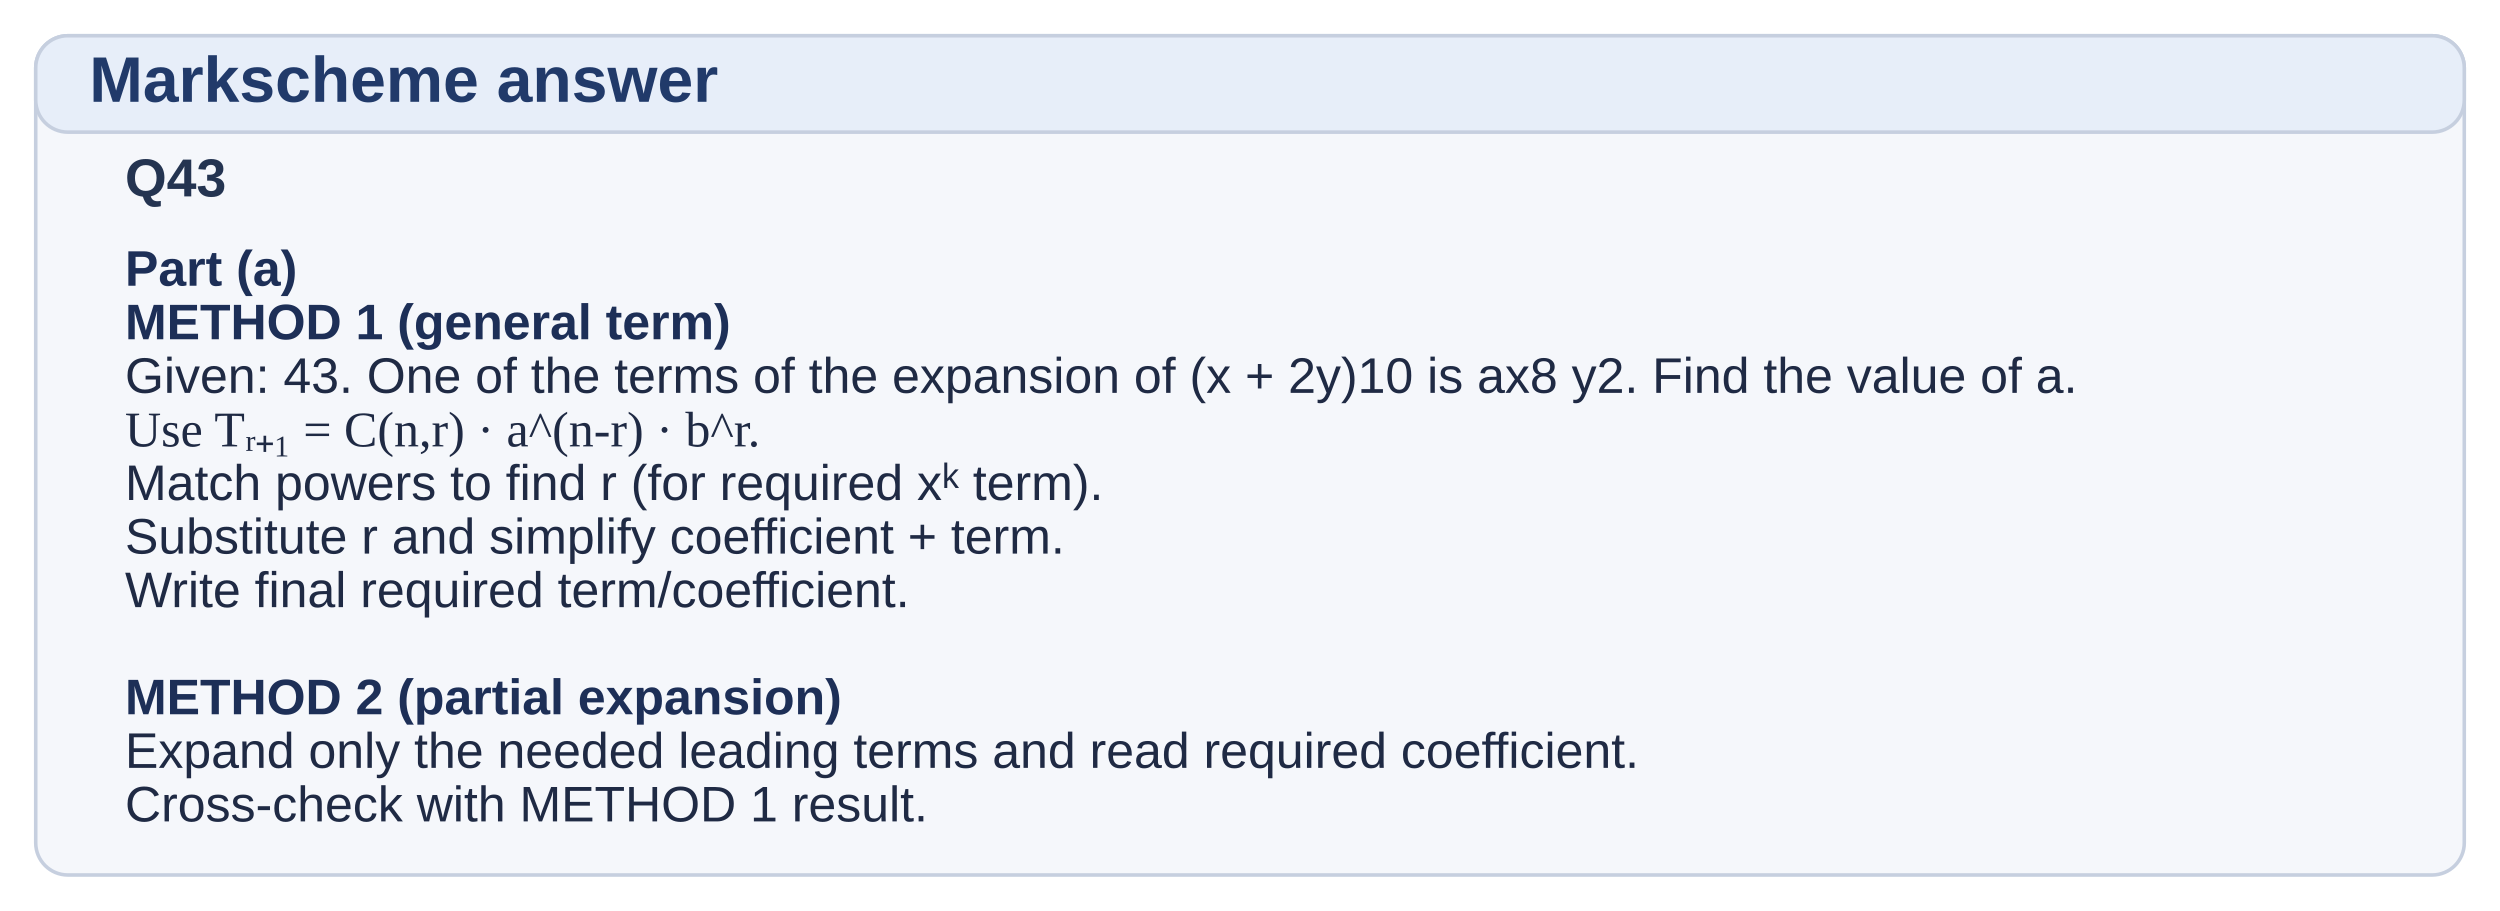
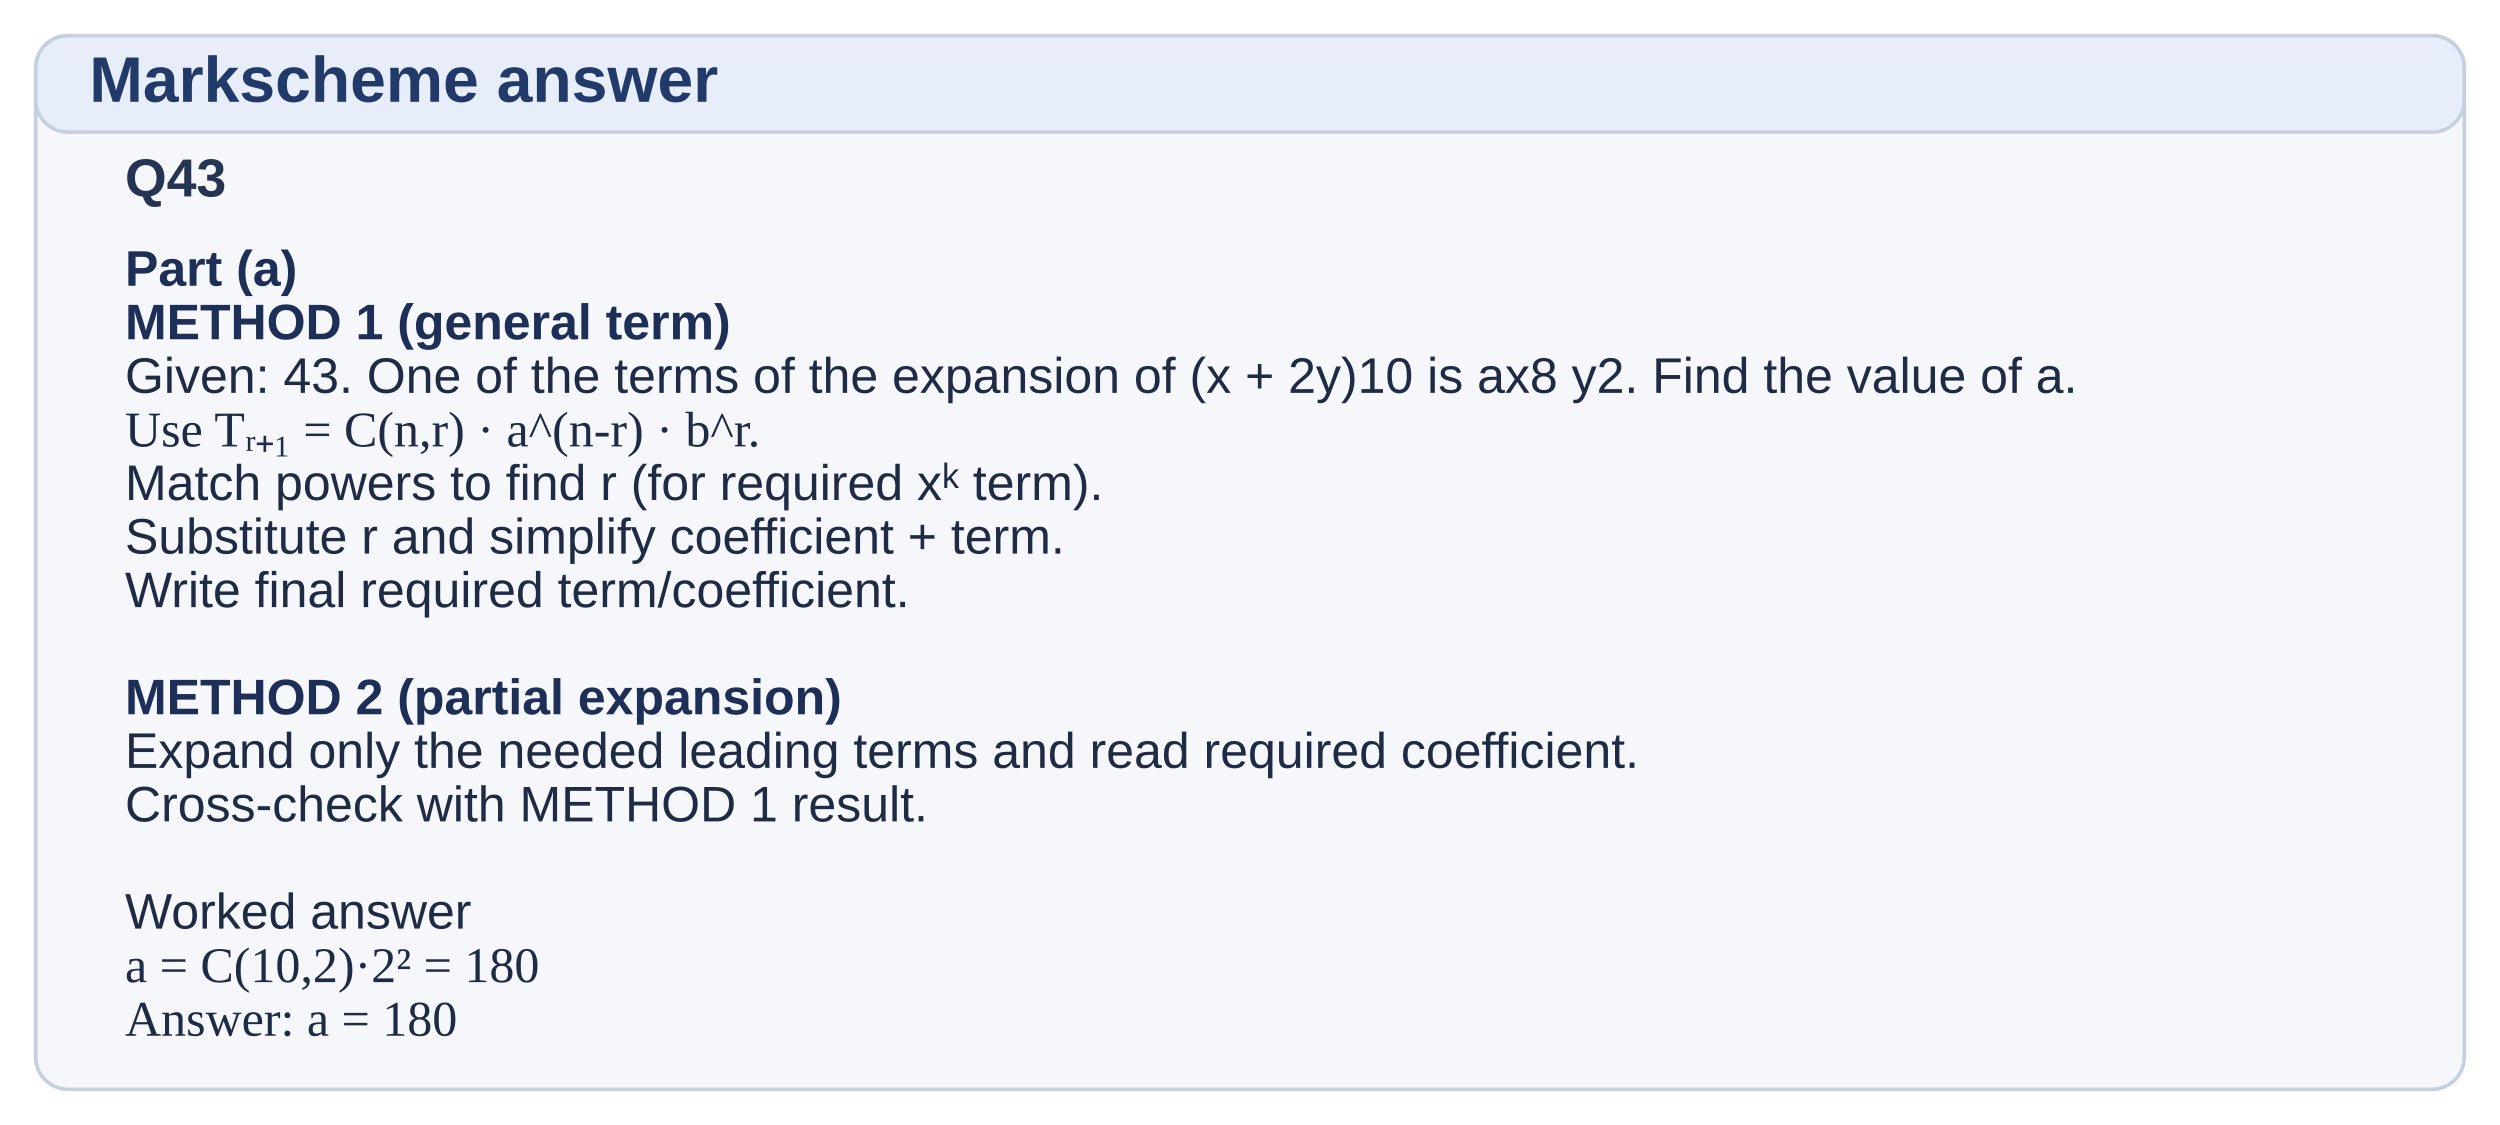
- <svg xmlns="http://www.w3.org/2000/svg" width="1400" height="510" viewBox="0 0 1400 510">
-   <rect x="20" y="20" width="1360" height="470" rx="18" ry="18" fill="#f5f7fb" stroke="#c6cfdf" stroke-width="2" />
+ <svg xmlns="http://www.w3.org/2000/svg" width="1400" height="630" viewBox="0 0 1400 630">
+   <rect x="20" y="20" width="1360" height="590" rx="18" ry="18" fill="#f5f7fb" stroke="#c6cfdf" stroke-width="2" />
  <rect x="20" y="20" width="1360" height="54" rx="18" ry="18" fill="#e7eef9" stroke="#c6cfdf" stroke-width="2" />
  <text x="50" y="57" font-family="Arial, Helvetica, sans-serif" font-size="36" font-weight="700" fill="#213a6a">Markscheme answer</text>
  <text x="70" y="110" font-family="Arial, Helvetica, sans-serif" font-size="30" font-weight="700" fill="#243451">Q43</text>
  <text x="70" y="160" font-family="Arial, Helvetica, sans-serif" font-size="28" font-weight="700" fill="#1d2f57">Part (a)</text>
  <text x="70" y="190" font-family="Arial, Helvetica, sans-serif" font-size="28" font-weight="700" fill="#1d2f57">METHOD 1 (general term)</text>
  <text x="70" y="220" font-family="Arial, Helvetica, sans-serif" font-size="28" font-weight="500" fill="#1f2a44">Given: 43. One of the terms of the expansion of (x + 2y)10 is ax8 y2. Find the value of a.</text>
  <text x="70" y="250" font-family="Cambria Math, STIX Two Math, Times New Roman, serif" font-size="28" font-weight="500" fill="#1f2a44">Use Tᵣ₊₁ = C(n,r) · a^(n-r) · b^r.</text>
  <text x="70" y="280" font-family="Arial, Helvetica, sans-serif" font-size="28" font-weight="500" fill="#1f2a44">Match powers to find r (for required xᵏ term).</text>
  <text x="70" y="310" font-family="Arial, Helvetica, sans-serif" font-size="28" font-weight="500" fill="#1f2a44">Substitute r and simplify coefficient + term.</text>
  <text x="70" y="340" font-family="Arial, Helvetica, sans-serif" font-size="28" font-weight="500" fill="#1f2a44">Write final required term/coefficient.</text>
  <text x="70" y="370" font-family="Arial, Helvetica, sans-serif" font-size="28" font-weight="500" fill="#1f2a44"> </text>
  <text x="70" y="400" font-family="Arial, Helvetica, sans-serif" font-size="28" font-weight="700" fill="#1d2f57">METHOD 2 (partial expansion)</text>
  <text x="70" y="430" font-family="Arial, Helvetica, sans-serif" font-size="28" font-weight="500" fill="#1f2a44">Expand only the needed leading terms and read required coefficient.</text>
  <text x="70" y="460" font-family="Arial, Helvetica, sans-serif" font-size="28" font-weight="500" fill="#1f2a44">Cross-check with METHOD 1 result.</text>
+   <text x="70" y="490" font-family="Arial, Helvetica, sans-serif" font-size="28" font-weight="500" fill="#1f2a44"> </text>
+   <text x="70" y="520" font-family="Arial, Helvetica, sans-serif" font-size="28" font-weight="500" fill="#1f2a44">Worked answer</text>
+   <text x="70" y="550" font-family="Cambria Math, STIX Two Math, Times New Roman, serif" font-size="28" font-weight="500" fill="#1f2a44">a = C(10,2)·2² = 180</text>
+   <text x="70" y="580" font-family="Cambria Math, STIX Two Math, Times New Roman, serif" font-size="28" font-weight="500" fill="#1f2a44">Answer: a = 180</text>
</svg>
